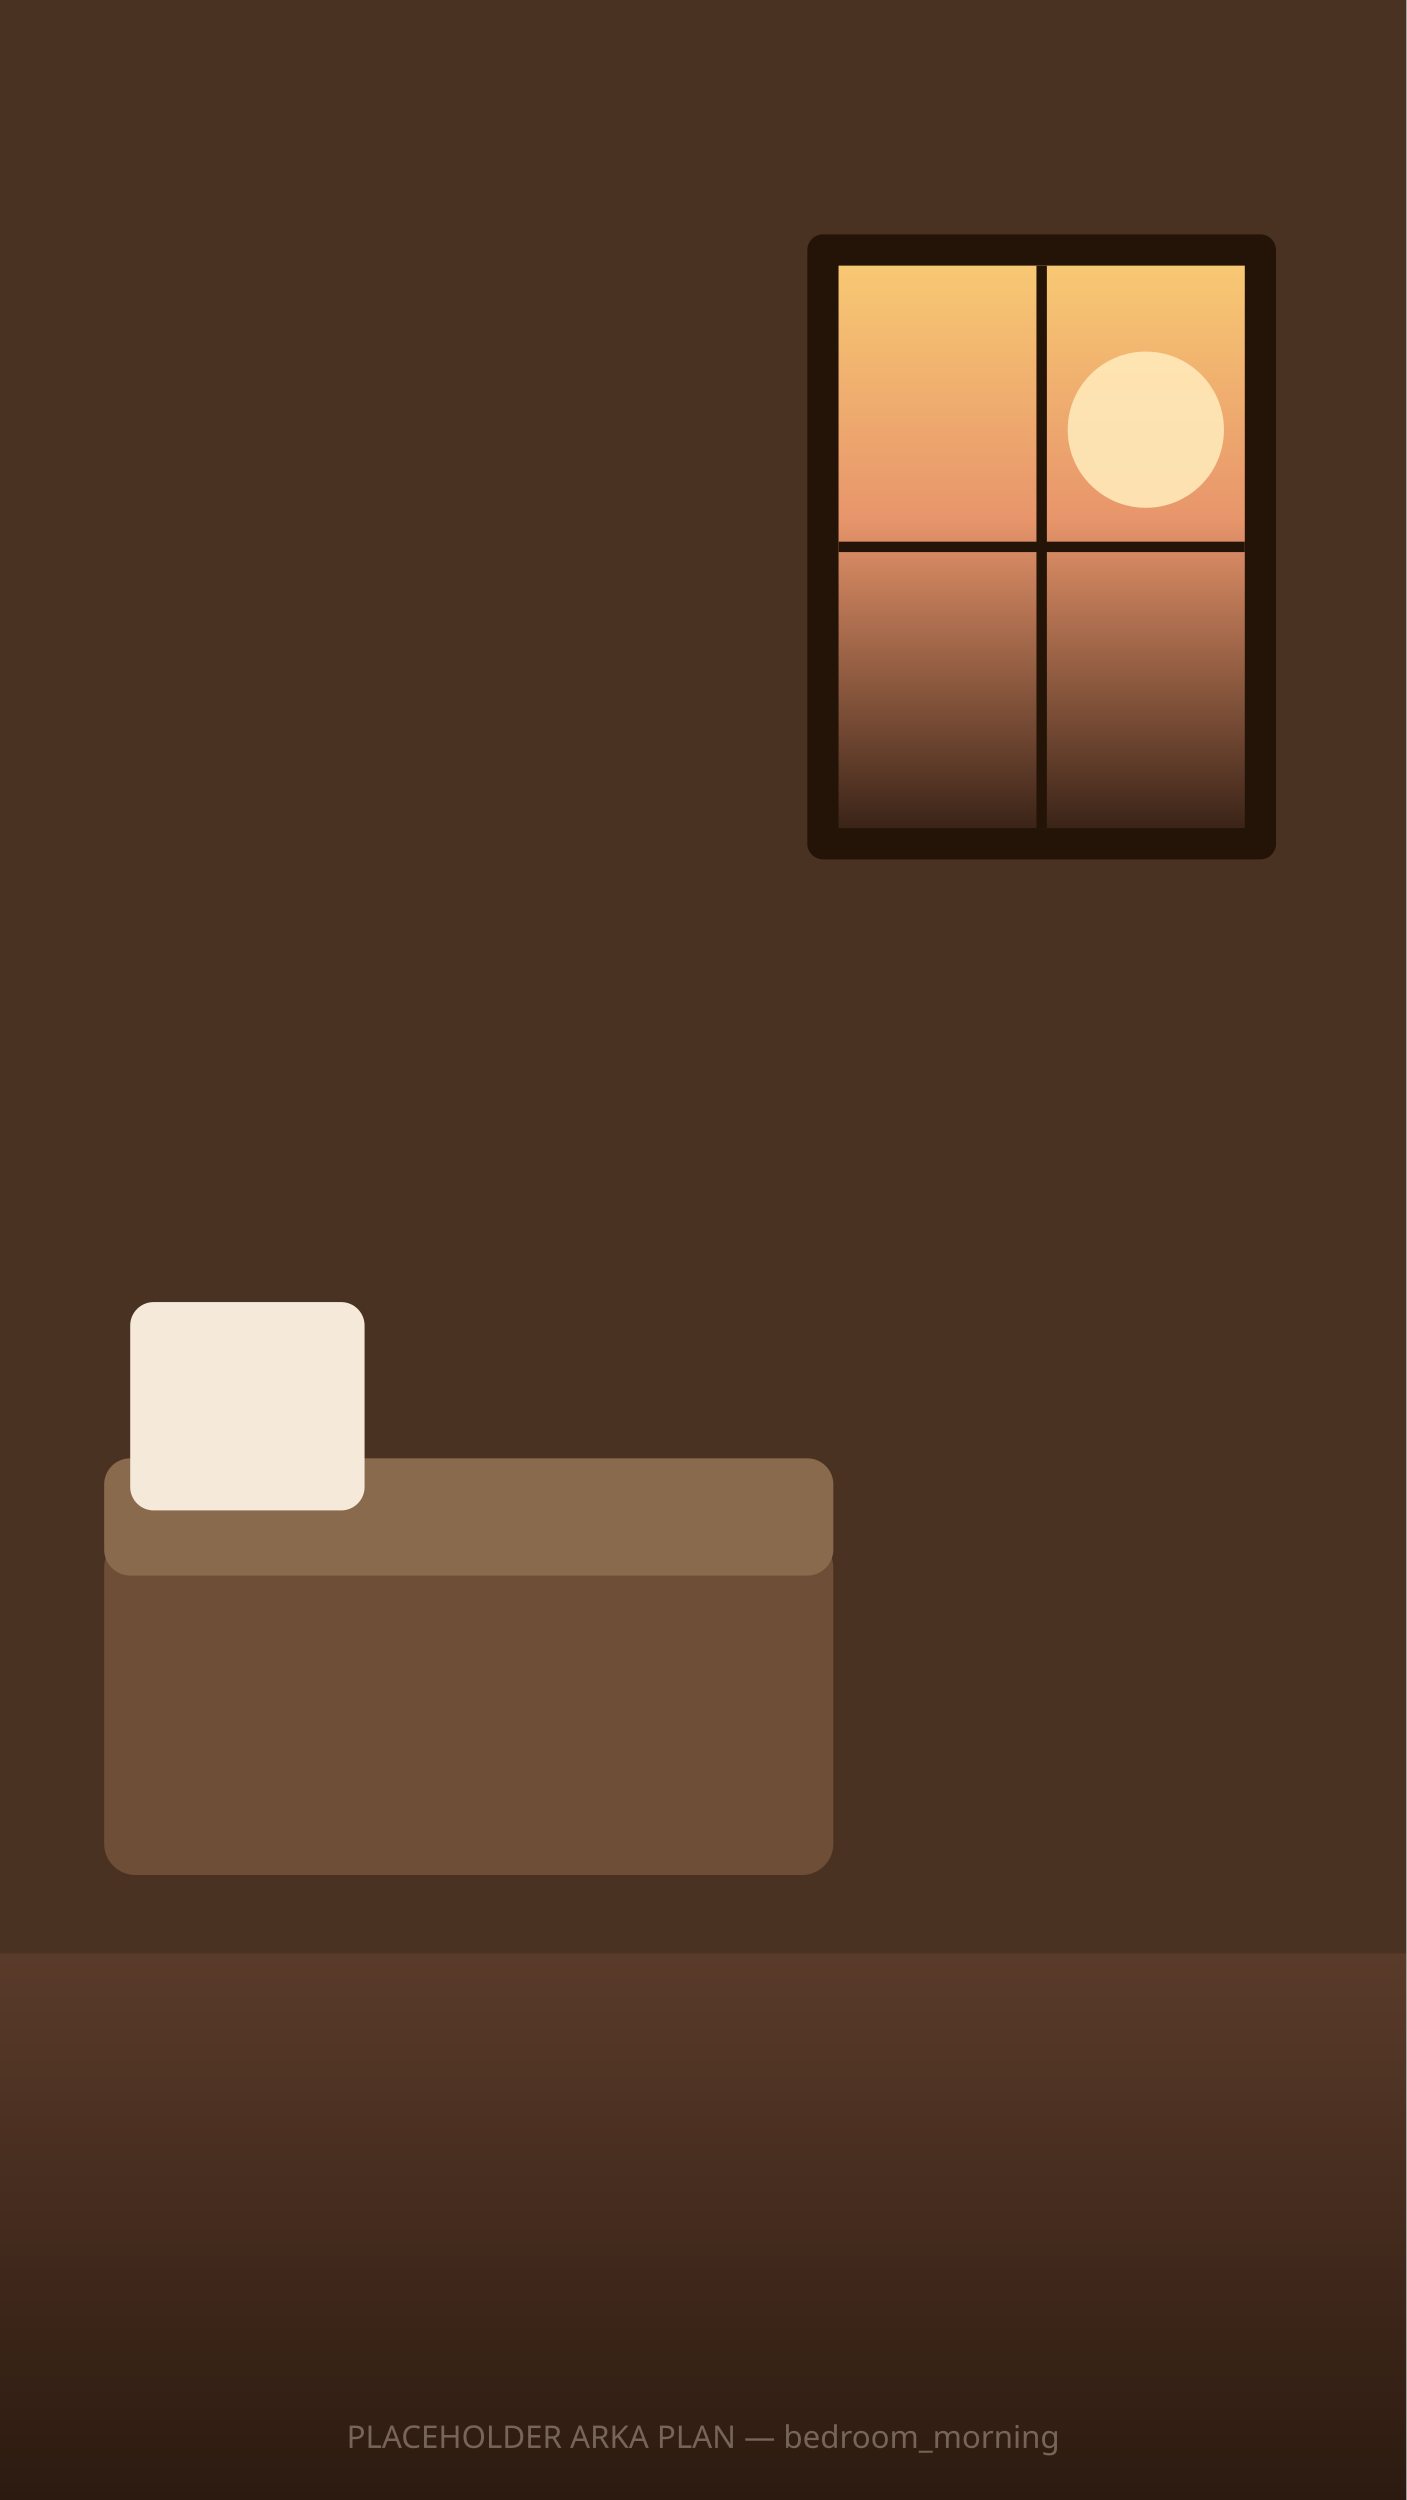
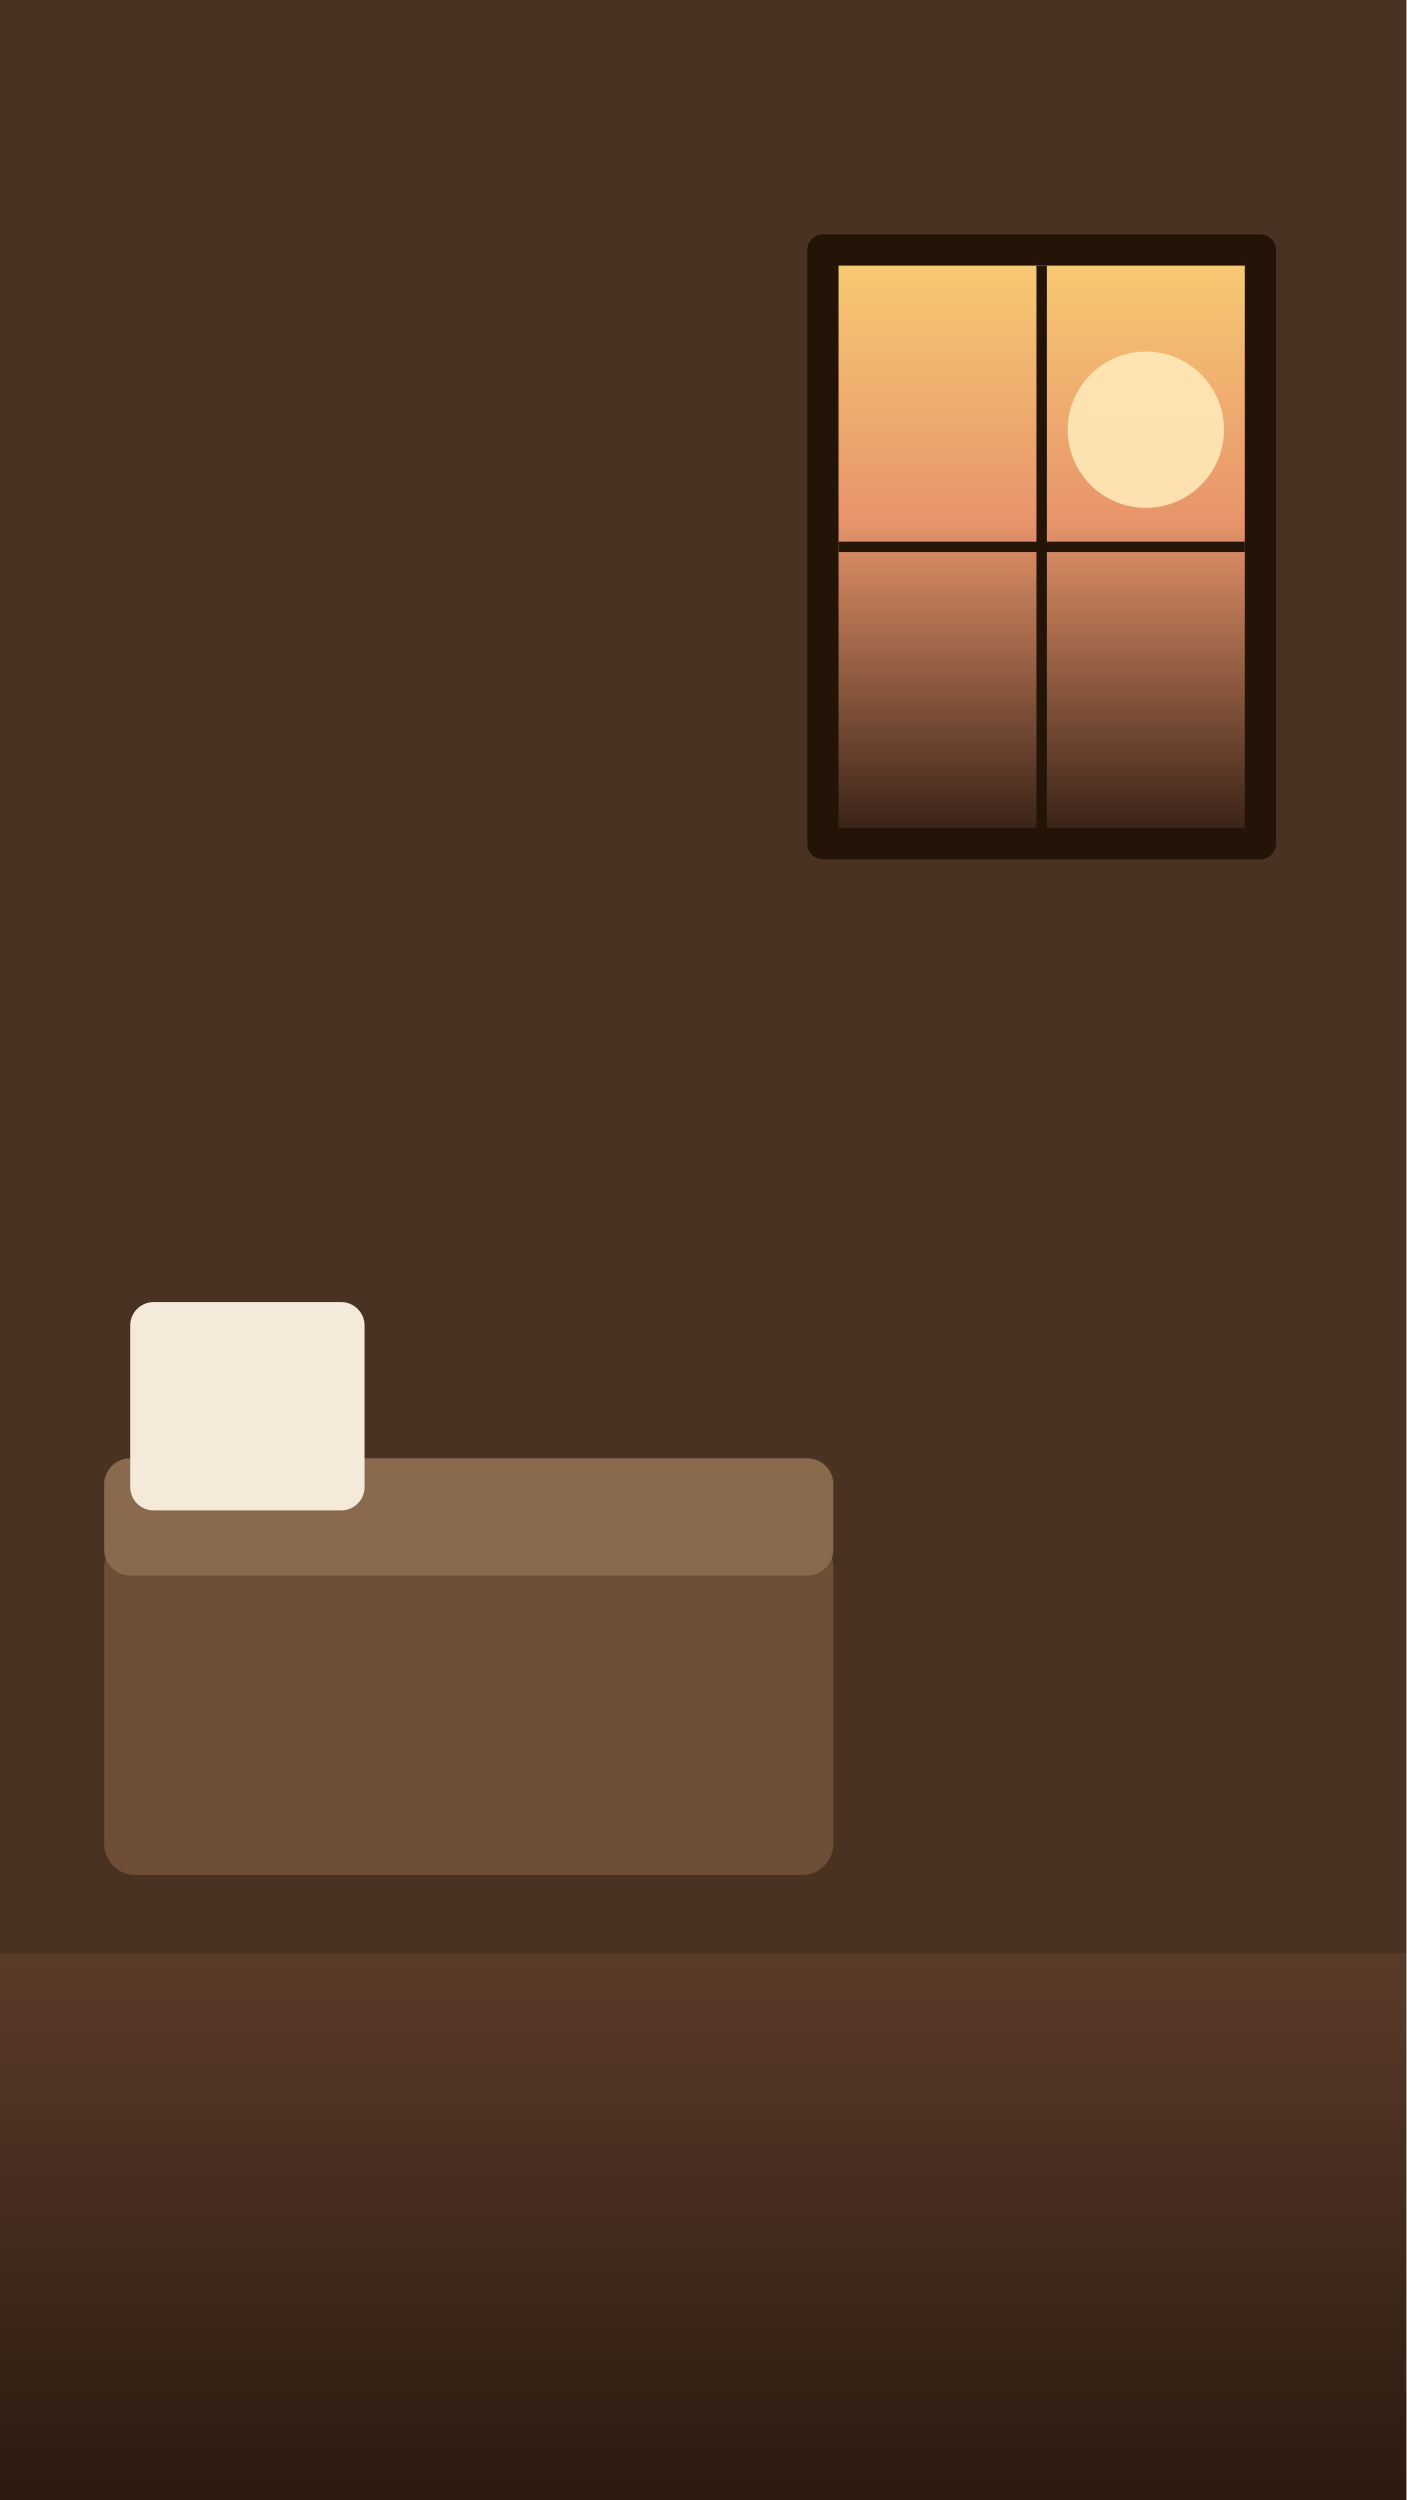
<svg xmlns="http://www.w3.org/2000/svg" viewBox="0 0 1080 1920" width="1080" height="1920">
  <defs>
    <linearGradient id="sky" x1="0" y1="0" x2="0" y2="1">
      <stop offset="0%" stop-color="#f7c873" />
      <stop offset="45%" stop-color="#e8956b" />
      <stop offset="100%" stop-color="#3b2418" />
    </linearGradient>
    <linearGradient id="floor" x1="0" y1="0" x2="0" y2="1">
      <stop offset="0%" stop-color="#5a3b2a" />
      <stop offset="100%" stop-color="#2c1a10" />
    </linearGradient>
  </defs>
  <rect x="0" y="0" width="1080" height="1920" fill="#2a1810" />
  <rect x="0" y="0" width="1080" height="1500" fill="#4a3222" />
  <rect x="620" y="180" width="360" height="480" rx="12" fill="#241408" />
  <rect x="644" y="204" width="312" height="432" fill="url(#sky)" />
  <circle cx="880" cy="330" r="60" fill="#ffe9b8" opacity="0.9" />
  <rect x="796" y="204" width="8" height="432" fill="#241408" />
  <rect x="644" y="416" width="312" height="8" fill="#241408" />
  <rect x="80" y="1180" width="560" height="260" rx="24" fill="#6f4e37" />
  <rect x="80" y="1120" width="560" height="90" rx="20" fill="#8a6a4d" />
  <rect x="100" y="1000" width="180" height="160" rx="18" fill="#f5e9da" />
  <rect x="0" y="1500" width="1080" height="420" fill="url(#floor)" />
-   <text x="50%" y="1880" text-anchor="middle" font-family="sans-serif" font-size="24" fill="#f5e9da" opacity="0.35">PLACEHOLDER ARKA PLAN — bedroom_morning</text>
</svg>
